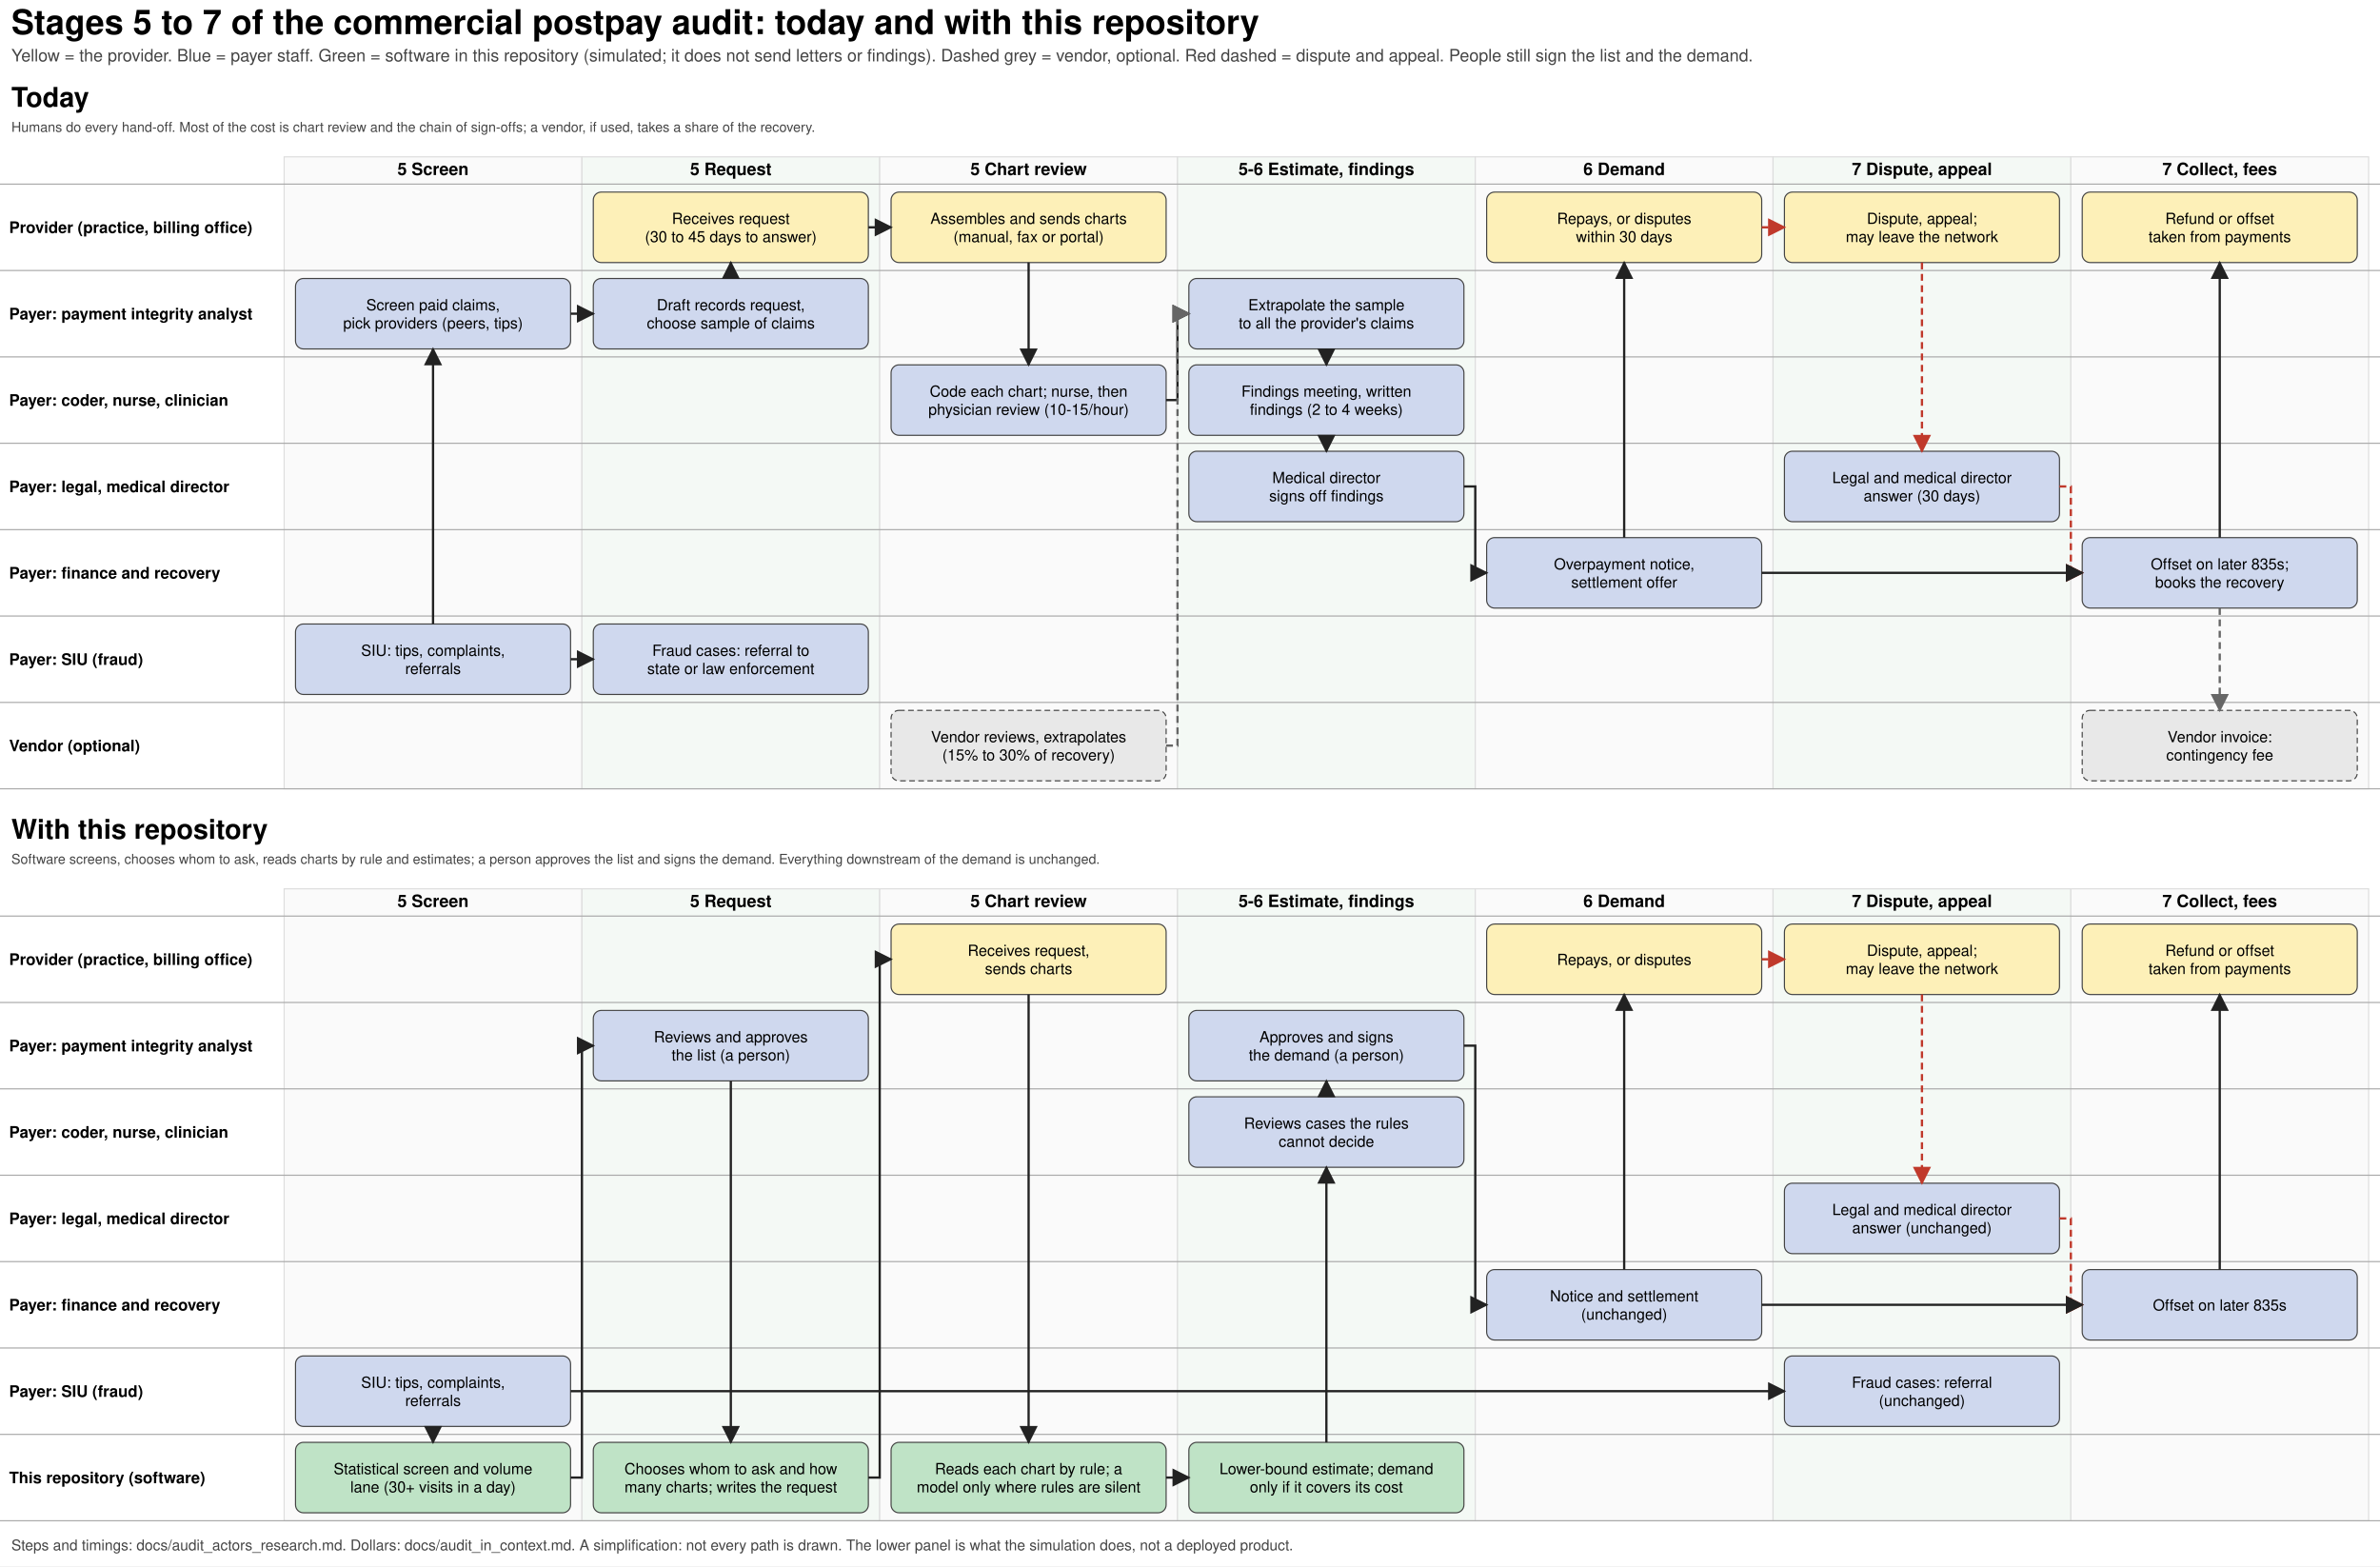
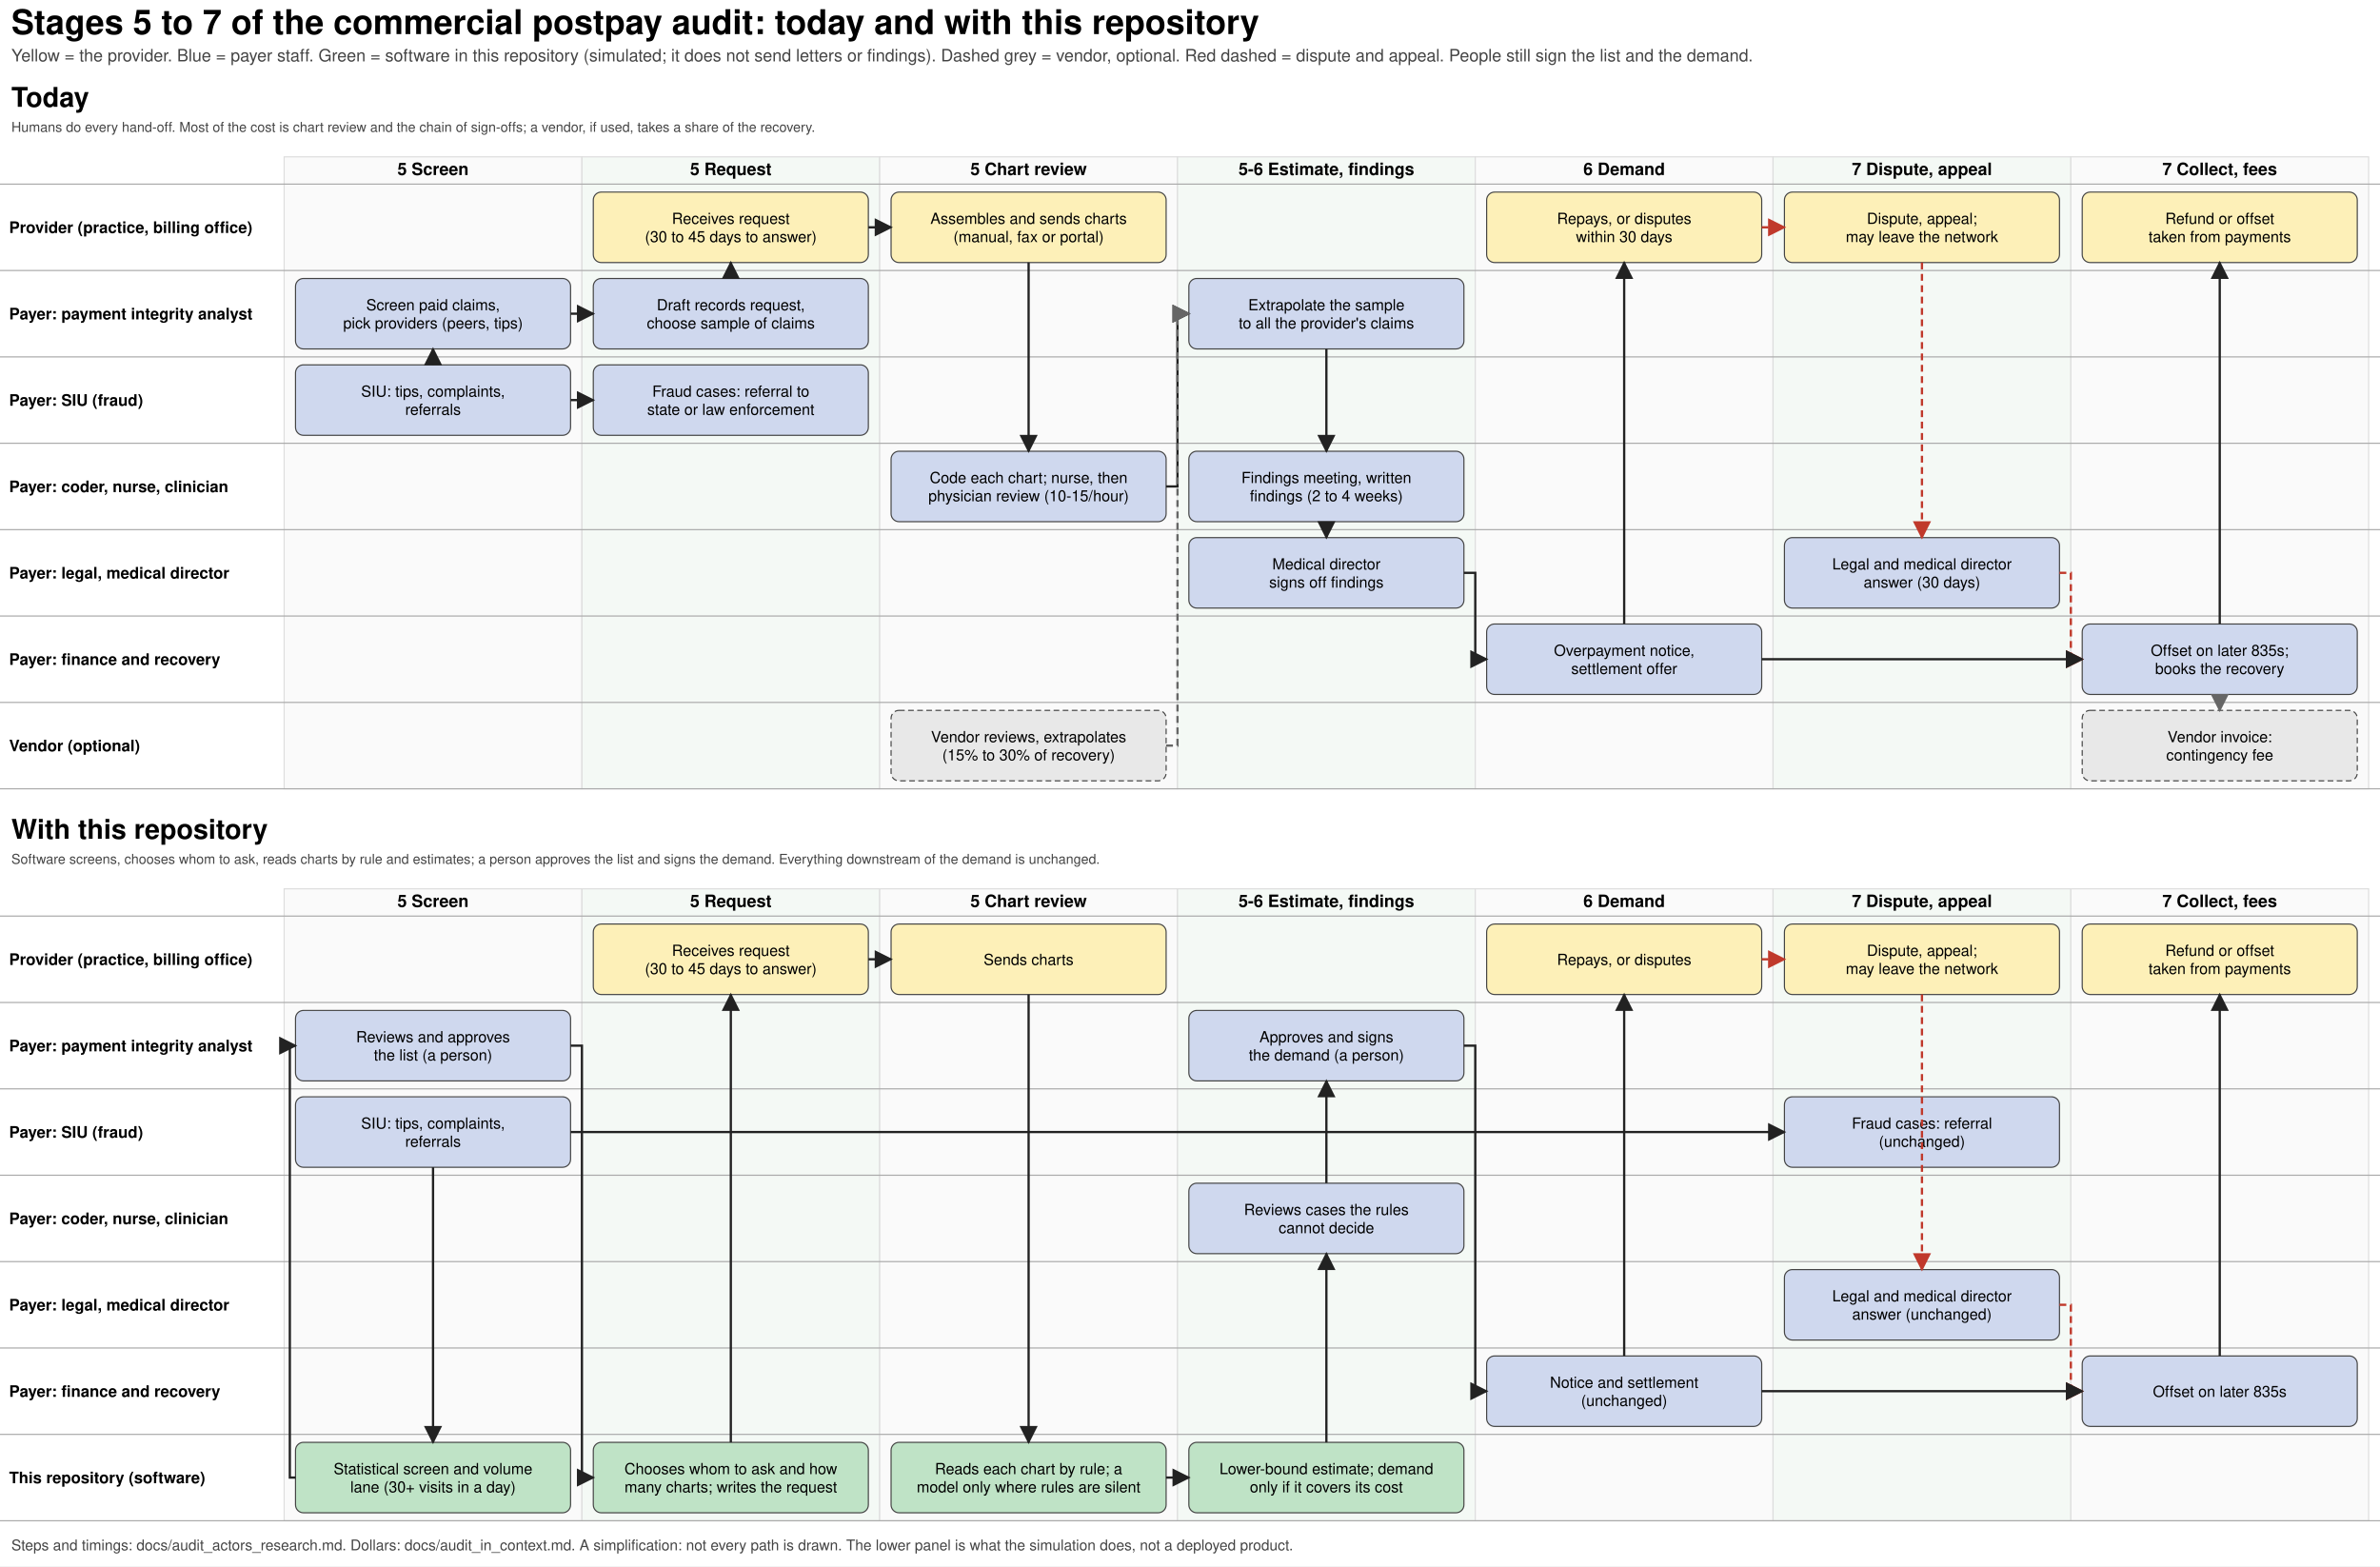
<svg xmlns="http://www.w3.org/2000/svg" viewBox="0 0 2094 1378" font-family="Helvetica,Arial,sans-serif">
  <defs>
    <marker id="ahmain" viewBox="0 0 10 10" refX="9" refY="5" markerWidth="8" markerHeight="8" orient="auto">
      <path d="M0,0 L10,5 L0,10 z" fill="#222" />
    </marker>
    <marker id="ahdash" viewBox="0 0 10 10" refX="9" refY="5" markerWidth="8" markerHeight="8" orient="auto">
      <path d="M0,0 L10,5 L0,10 z" fill="#666" />
    </marker>
    <marker id="ahred" viewBox="0 0 10 10" refX="9" refY="5" markerWidth="8" markerHeight="8" orient="auto">
      <path d="M0,0 L10,5 L0,10 z" fill="#c0392b" />
    </marker>
  </defs>
  <rect width="100%" height="100%" fill="#fff" />
  <text x="10" y="30" font-size="30" font-weight="bold">Stages 5 to 7 of the commercial postpay audit: today and with this repository</text>
  <text x="10" y="54" fill="#444" font-size="15">Yellow = the provider. Blue = payer staff. Green = software in this repository (simulated; it does not send letters or findings). Dashed grey = vendor, optional. Red dashed = dispute and appeal. People still sign the list and the demand.</text>
  <text x="10" y="94" font-size="24" font-weight="bold">Today</text>
  <text x="10" y="116" fill="#444">Humans do every hand-off. Most of the cost is chart review and the chain of sign-offs; a vendor, if used, takes a share of the recovery.</text>
  <rect x="250" y="138" width="262" height="556" fill="#fafafa" stroke="#ddd" />
  <text x="381.0" y="154" text-anchor="middle" font-weight="bold" font-size="15">5 Screen</text>
  <rect x="512" y="138" width="262" height="556" fill="#f4f9f5" stroke="#ddd" />
  <text x="643.0" y="154" text-anchor="middle" font-weight="bold" font-size="15">5 Request</text>
  <rect x="774" y="138" width="262" height="556" fill="#fafafa" stroke="#ddd" />
  <text x="905.0" y="154" text-anchor="middle" font-weight="bold" font-size="15">5 Chart review</text>
  <rect x="1036" y="138" width="262" height="556" fill="#f4f9f5" stroke="#ddd" />
  <text x="1167.0" y="154" text-anchor="middle" font-weight="bold" font-size="15">5-6 Estimate, findings</text>
  <rect x="1298" y="138" width="262" height="556" fill="#fafafa" stroke="#ddd" />
  <text x="1429.0" y="154" text-anchor="middle" font-weight="bold" font-size="15">6 Demand</text>
  <rect x="1560" y="138" width="262" height="556" fill="#f4f9f5" stroke="#ddd" />
  <text x="1691.0" y="154" text-anchor="middle" font-weight="bold" font-size="15">7 Dispute, appeal</text>
  <rect x="1822" y="138" width="262" height="556" fill="#fafafa" stroke="#ddd" />
  <text x="1953.0" y="154" text-anchor="middle" font-weight="bold" font-size="15">7 Collect, fees</text>
  <line x1="0" x2="2094" y1="162" y2="162" stroke="#aaa" />
  <text x="8" y="205.0" font-weight="bold" font-size="14">Provider (practice, billing office)</text>
  <line x1="0" x2="2094" y1="238" y2="238" stroke="#aaa" />
  <text x="8" y="281.0" font-weight="bold" font-size="14">Payer: payment integrity analyst</text>
  <line x1="0" x2="2094" y1="314" y2="314" stroke="#aaa" />
-   <text x="8" y="357.0" font-weight="bold" font-size="14">Payer: coder, nurse, clinician</text>
+   <text x="8" y="357.0" font-weight="bold" font-size="14">Payer: SIU (fraud)</text>
  <line x1="0" x2="2094" y1="390" y2="390" stroke="#aaa" />
-   <text x="8" y="433.0" font-weight="bold" font-size="14">Payer: legal, medical director</text>
+   <text x="8" y="433.0" font-weight="bold" font-size="14">Payer: coder, nurse, clinician</text>
  <line x1="0" x2="2094" y1="466" y2="466" stroke="#aaa" />
-   <text x="8" y="509.0" font-weight="bold" font-size="14">Payer: finance and recovery</text>
+   <text x="8" y="509.0" font-weight="bold" font-size="14">Payer: legal, medical director</text>
  <line x1="0" x2="2094" y1="542" y2="542" stroke="#aaa" />
-   <text x="8" y="585.0" font-weight="bold" font-size="14">Payer: SIU (fraud)</text>
+   <text x="8" y="585.0" font-weight="bold" font-size="14">Payer: finance and recovery</text>
  <line x1="0" x2="2094" y1="618" y2="618" stroke="#aaa" />
  <text x="8" y="661.0" font-weight="bold" font-size="14">Vendor (optional)</text>
  <line x1="0" x2="2094" y1="694" y2="694" stroke="#aaa" />
-   <rect x="260" y="549.0" width="242" height="62" rx="7" fill="#cfd8ee" stroke="#444" />
-   <text x="381.0" y="577.0" text-anchor="middle" font-size="13.5">SIU: tips, complaints,</text>
-   <text x="381.0" y="593.0" text-anchor="middle" font-size="13.5">referrals</text>
-   <rect x="522" y="549.0" width="242" height="62" rx="7" fill="#cfd8ee" stroke="#444" />
-   <text x="643.0" y="577.0" text-anchor="middle" font-size="13.5">Fraud cases: referral to</text>
-   <text x="643.0" y="593.0" text-anchor="middle" font-size="13.5">state or law enforcement</text>
+   <rect x="260" y="321.0" width="242" height="62" rx="7" fill="#cfd8ee" stroke="#444" />
+   <text x="381.0" y="349.0" text-anchor="middle" font-size="13.5">SIU: tips, complaints,</text>
+   <text x="381.0" y="365.0" text-anchor="middle" font-size="13.5">referrals</text>
+   <rect x="522" y="321.0" width="242" height="62" rx="7" fill="#cfd8ee" stroke="#444" />
+   <text x="643.0" y="349.0" text-anchor="middle" font-size="13.5">Fraud cases: referral to</text>
+   <text x="643.0" y="365.0" text-anchor="middle" font-size="13.5">state or law enforcement</text>
  <rect x="260" y="245.0" width="242" height="62" rx="7" fill="#cfd8ee" stroke="#444" />
  <text x="381.0" y="273.0" text-anchor="middle" font-size="13.5">Screen paid claims,</text>
  <text x="381.0" y="289.0" text-anchor="middle" font-size="13.5">pick providers (peers, tips)</text>
  <rect x="522" y="245.0" width="242" height="62" rx="7" fill="#cfd8ee" stroke="#444" />
  <text x="643.0" y="273.0" text-anchor="middle" font-size="13.5">Draft records request,</text>
  <text x="643.0" y="289.0" text-anchor="middle" font-size="13.5">choose sample of claims</text>
  <rect x="522" y="169.0" width="242" height="62" rx="7" fill="#fdf0b8" stroke="#444" />
  <text x="643.0" y="197.0" text-anchor="middle" font-size="13.5">Receives request</text>
  <text x="643.0" y="213.0" text-anchor="middle" font-size="13.5">(30 to 45 days to answer)</text>
  <rect x="784" y="169.0" width="242" height="62" rx="7" fill="#fdf0b8" stroke="#444" />
  <text x="905.0" y="197.0" text-anchor="middle" font-size="13.5">Assembles and sends charts</text>
  <text x="905.0" y="213.0" text-anchor="middle" font-size="13.5">(manual, fax or portal)</text>
-   <rect x="784" y="321.0" width="242" height="62" rx="7" fill="#cfd8ee" stroke="#444" />
-   <text x="905.0" y="349.0" text-anchor="middle" font-size="13.5">Code each chart; nurse, then</text>
-   <text x="905.0" y="365.0" text-anchor="middle" font-size="13.5">physician review (10-15/hour)</text>
+   <rect x="784" y="397.0" width="242" height="62" rx="7" fill="#cfd8ee" stroke="#444" />
+   <text x="905.0" y="425.0" text-anchor="middle" font-size="13.5">Code each chart; nurse, then</text>
+   <text x="905.0" y="441.0" text-anchor="middle" font-size="13.5">physician review (10-15/hour)</text>
  <rect x="784" y="625.0" width="242" height="62" rx="7" fill="#e8e8e8" stroke="#444" stroke-dasharray="5 3" />
  <text x="905.0" y="653.0" text-anchor="middle" font-size="13.5">Vendor reviews, extrapolates</text>
  <text x="905.0" y="669.0" text-anchor="middle" font-size="13.5">(15% to 30% of recovery)</text>
  <rect x="1046" y="245.0" width="242" height="62" rx="7" fill="#cfd8ee" stroke="#444" />
  <text x="1167.0" y="273.0" text-anchor="middle" font-size="13.5">Extrapolate the sample</text>
  <text x="1167.0" y="289.0" text-anchor="middle" font-size="13.5">to all the provider's claims</text>
-   <rect x="1046" y="321.0" width="242" height="62" rx="7" fill="#cfd8ee" stroke="#444" />
-   <text x="1167.0" y="349.0" text-anchor="middle" font-size="13.5">Findings meeting, written</text>
-   <text x="1167.0" y="365.0" text-anchor="middle" font-size="13.5">findings (2 to 4 weeks)</text>
  <rect x="1046" y="397.0" width="242" height="62" rx="7" fill="#cfd8ee" stroke="#444" />
-   <text x="1167.0" y="425.0" text-anchor="middle" font-size="13.5">Medical director</text>
-   <text x="1167.0" y="441.0" text-anchor="middle" font-size="13.5">signs off findings</text>
-   <rect x="1308" y="473.0" width="242" height="62" rx="7" fill="#cfd8ee" stroke="#444" />
-   <text x="1429.0" y="501.0" text-anchor="middle" font-size="13.5">Overpayment notice,</text>
-   <text x="1429.0" y="517.0" text-anchor="middle" font-size="13.5">settlement offer</text>
+   <text x="1167.0" y="425.0" text-anchor="middle" font-size="13.5">Findings meeting, written</text>
+   <text x="1167.0" y="441.0" text-anchor="middle" font-size="13.5">findings (2 to 4 weeks)</text>
+   <rect x="1046" y="473.0" width="242" height="62" rx="7" fill="#cfd8ee" stroke="#444" />
+   <text x="1167.0" y="501.0" text-anchor="middle" font-size="13.5">Medical director</text>
+   <text x="1167.0" y="517.0" text-anchor="middle" font-size="13.5">signs off findings</text>
+   <rect x="1308" y="549.0" width="242" height="62" rx="7" fill="#cfd8ee" stroke="#444" />
+   <text x="1429.0" y="577.0" text-anchor="middle" font-size="13.5">Overpayment notice,</text>
+   <text x="1429.0" y="593.0" text-anchor="middle" font-size="13.5">settlement offer</text>
  <rect x="1308" y="169.0" width="242" height="62" rx="7" fill="#fdf0b8" stroke="#444" />
  <text x="1429.0" y="197.0" text-anchor="middle" font-size="13.5">Repays, or disputes</text>
  <text x="1429.0" y="213.0" text-anchor="middle" font-size="13.5">within 30 days</text>
  <rect x="1570" y="169.0" width="242" height="62" rx="7" fill="#fdf0b8" stroke="#444" />
  <text x="1691.0" y="197.0" text-anchor="middle" font-size="13.5">Dispute, appeal;</text>
  <text x="1691.0" y="213.0" text-anchor="middle" font-size="13.5">may leave the network</text>
-   <rect x="1570" y="397.0" width="242" height="62" rx="7" fill="#cfd8ee" stroke="#444" />
-   <text x="1691.0" y="425.0" text-anchor="middle" font-size="13.5">Legal and medical director</text>
-   <text x="1691.0" y="441.0" text-anchor="middle" font-size="13.5">answer (30 days)</text>
-   <rect x="1832" y="473.0" width="242" height="62" rx="7" fill="#cfd8ee" stroke="#444" />
-   <text x="1953.0" y="501.0" text-anchor="middle" font-size="13.5">Offset on later 835s;</text>
-   <text x="1953.0" y="517.0" text-anchor="middle" font-size="13.5">books the recovery</text>
+   <rect x="1570" y="473.0" width="242" height="62" rx="7" fill="#cfd8ee" stroke="#444" />
+   <text x="1691.0" y="501.0" text-anchor="middle" font-size="13.5">Legal and medical director</text>
+   <text x="1691.0" y="517.0" text-anchor="middle" font-size="13.5">answer (30 days)</text>
+   <rect x="1832" y="549.0" width="242" height="62" rx="7" fill="#cfd8ee" stroke="#444" />
+   <text x="1953.0" y="577.0" text-anchor="middle" font-size="13.5">Offset on later 835s;</text>
+   <text x="1953.0" y="593.0" text-anchor="middle" font-size="13.5">books the recovery</text>
  <rect x="1832" y="169.0" width="242" height="62" rx="7" fill="#fdf0b8" stroke="#444" />
  <text x="1953.0" y="197.0" text-anchor="middle" font-size="13.5">Refund or offset</text>
  <text x="1953.0" y="213.0" text-anchor="middle" font-size="13.5">taken from payments</text>
  <rect x="1832" y="625.0" width="242" height="62" rx="7" fill="#e8e8e8" stroke="#444" stroke-dasharray="5 3" />
  <text x="1953.0" y="653.0" text-anchor="middle" font-size="13.5">Vendor invoice:</text>
  <text x="1953.0" y="669.0" text-anchor="middle" font-size="13.5">contingency fee</text>
-   <path d="M381.0,549.0 L381.0,307.0" fill="none" stroke="#222" stroke-width="2" marker-end="url(#ahmain)" />
-   <path d="M502,580.0 L512,580.0 L512,580.0 L522,580.0" fill="none" stroke="#222" stroke-width="2" marker-end="url(#ahmain)" />
+   <path d="M381.0,321.0 L381.0,307.0" fill="none" stroke="#222" stroke-width="2" marker-end="url(#ahmain)" />
+   <path d="M502,352.0 L512,352.0 L512,352.0 L522,352.0" fill="none" stroke="#222" stroke-width="2" marker-end="url(#ahmain)" />
  <path d="M502,276.0 L512,276.0 L512,276.0 L522,276.0" fill="none" stroke="#222" stroke-width="2" marker-end="url(#ahmain)" />
  <path d="M643.0,245.0 L643.0,231.0" fill="none" stroke="#222" stroke-width="2" marker-end="url(#ahmain)" />
  <path d="M764,200.0 L774,200.0 L774,200.0 L784,200.0" fill="none" stroke="#222" stroke-width="2" marker-end="url(#ahmain)" />
-   <path d="M905.0,231.0 L905.0,321.0" fill="none" stroke="#222" stroke-width="2" marker-end="url(#ahmain)" />
-   <path d="M1026,352.0 L1036,352.0 L1036,276.0 L1046,276.0" fill="none" stroke="#222" stroke-width="2" marker-end="url(#ahmain)" />
+   <path d="M905.0,231.0 L905.0,397.0" fill="none" stroke="#222" stroke-width="2" marker-end="url(#ahmain)" />
+   <path d="M1026,428.0 L1036,428.0 L1036,276.0 L1046,276.0" fill="none" stroke="#222" stroke-width="2" marker-end="url(#ahmain)" />
  <path d="M1026,656.0 L1036,656.0 L1036,276.0 L1046,276.0" fill="none" stroke="#666" stroke-width="2" stroke-dasharray="6 4" marker-end="url(#ahdash)" />
-   <path d="M1167.0,307.0 L1167.0,321.0" fill="none" stroke="#222" stroke-width="2" marker-end="url(#ahmain)" />
-   <path d="M1167.0,383.0 L1167.0,397.0" fill="none" stroke="#222" stroke-width="2" marker-end="url(#ahmain)" />
-   <path d="M1288,428.0 L1298,428.0 L1298,504.0 L1308,504.0" fill="none" stroke="#222" stroke-width="2" marker-end="url(#ahmain)" />
-   <path d="M1429.0,473.0 L1429.0,231.0" fill="none" stroke="#222" stroke-width="2" marker-end="url(#ahmain)" />
+   <path d="M1167.0,307.0 L1167.0,397.0" fill="none" stroke="#222" stroke-width="2" marker-end="url(#ahmain)" />
+   <path d="M1167.0,459.0 L1167.0,473.0" fill="none" stroke="#222" stroke-width="2" marker-end="url(#ahmain)" />
+   <path d="M1288,504.0 L1298,504.0 L1298,580.0 L1308,580.0" fill="none" stroke="#222" stroke-width="2" marker-end="url(#ahmain)" />
+   <path d="M1429.0,549.0 L1429.0,231.0" fill="none" stroke="#222" stroke-width="2" marker-end="url(#ahmain)" />
  <path d="M1550,200.0 L1560,200.0 L1560,200.0 L1570,200.0" fill="none" stroke="#c0392b" stroke-width="2" stroke-dasharray="6 4" marker-end="url(#ahred)" />
-   <path d="M1691.0,231.0 L1691.0,397.0" fill="none" stroke="#c0392b" stroke-width="2" stroke-dasharray="6 4" marker-end="url(#ahred)" />
-   <path d="M1812,428.0 L1822,428.0 L1822,504.0 L1832,504.0" fill="none" stroke="#c0392b" stroke-width="2" stroke-dasharray="6 4" marker-end="url(#ahred)" />
-   <path d="M1550,504.0 L1822,504.0 L1822,504.0 L1832,504.0" fill="none" stroke="#222" stroke-width="2" marker-end="url(#ahmain)" />
-   <path d="M1953.0,473.0 L1953.0,231.0" fill="none" stroke="#222" stroke-width="2" marker-end="url(#ahmain)" />
-   <path d="M1953.0,535.0 L1953.0,625.0" fill="none" stroke="#666" stroke-width="2" stroke-dasharray="6 4" marker-end="url(#ahdash)" />
+   <path d="M1691.0,231.0 L1691.0,473.0" fill="none" stroke="#c0392b" stroke-width="2" stroke-dasharray="6 4" marker-end="url(#ahred)" />
+   <path d="M1812,504.0 L1822,504.0 L1822,580.0 L1832,580.0" fill="none" stroke="#c0392b" stroke-width="2" stroke-dasharray="6 4" marker-end="url(#ahred)" />
+   <path d="M1550,580.0 L1822,580.0 L1822,580.0 L1832,580.0" fill="none" stroke="#222" stroke-width="2" marker-end="url(#ahmain)" />
+   <path d="M1953.0,549.0 L1953.0,231.0" fill="none" stroke="#222" stroke-width="2" marker-end="url(#ahmain)" />
+   <path d="M1953.0,611.0 L1953.0,625.0" fill="none" stroke="#666" stroke-width="2" stroke-dasharray="6 4" marker-end="url(#ahdash)" />
  <text x="10" y="738" font-size="24" font-weight="bold">With this repository</text>
  <text x="10" y="760" fill="#444">Software screens, chooses whom to ask, reads charts by rule and estimates; a person approves the list and signs the demand. Everything downstream of the demand is unchanged.</text>
  <rect x="250" y="782" width="262" height="556" fill="#fafafa" stroke="#ddd" />
  <text x="381.0" y="798" text-anchor="middle" font-weight="bold" font-size="15">5 Screen</text>
  <rect x="512" y="782" width="262" height="556" fill="#f4f9f5" stroke="#ddd" />
  <text x="643.0" y="798" text-anchor="middle" font-weight="bold" font-size="15">5 Request</text>
  <rect x="774" y="782" width="262" height="556" fill="#fafafa" stroke="#ddd" />
  <text x="905.0" y="798" text-anchor="middle" font-weight="bold" font-size="15">5 Chart review</text>
  <rect x="1036" y="782" width="262" height="556" fill="#f4f9f5" stroke="#ddd" />
  <text x="1167.0" y="798" text-anchor="middle" font-weight="bold" font-size="15">5-6 Estimate, findings</text>
  <rect x="1298" y="782" width="262" height="556" fill="#fafafa" stroke="#ddd" />
  <text x="1429.0" y="798" text-anchor="middle" font-weight="bold" font-size="15">6 Demand</text>
  <rect x="1560" y="782" width="262" height="556" fill="#f4f9f5" stroke="#ddd" />
  <text x="1691.0" y="798" text-anchor="middle" font-weight="bold" font-size="15">7 Dispute, appeal</text>
  <rect x="1822" y="782" width="262" height="556" fill="#fafafa" stroke="#ddd" />
  <text x="1953.0" y="798" text-anchor="middle" font-weight="bold" font-size="15">7 Collect, fees</text>
  <line x1="0" x2="2094" y1="806" y2="806" stroke="#aaa" />
  <text x="8" y="849.0" font-weight="bold" font-size="14">Provider (practice, billing office)</text>
  <line x1="0" x2="2094" y1="882" y2="882" stroke="#aaa" />
  <text x="8" y="925.0" font-weight="bold" font-size="14">Payer: payment integrity analyst</text>
  <line x1="0" x2="2094" y1="958" y2="958" stroke="#aaa" />
-   <text x="8" y="1001.0" font-weight="bold" font-size="14">Payer: coder, nurse, clinician</text>
+   <text x="8" y="1001.0" font-weight="bold" font-size="14">Payer: SIU (fraud)</text>
  <line x1="0" x2="2094" y1="1034" y2="1034" stroke="#aaa" />
-   <text x="8" y="1077.0" font-weight="bold" font-size="14">Payer: legal, medical director</text>
+   <text x="8" y="1077.0" font-weight="bold" font-size="14">Payer: coder, nurse, clinician</text>
  <line x1="0" x2="2094" y1="1110" y2="1110" stroke="#aaa" />
-   <text x="8" y="1153.0" font-weight="bold" font-size="14">Payer: finance and recovery</text>
+   <text x="8" y="1153.0" font-weight="bold" font-size="14">Payer: legal, medical director</text>
  <line x1="0" x2="2094" y1="1186" y2="1186" stroke="#aaa" />
-   <text x="8" y="1229.0" font-weight="bold" font-size="14">Payer: SIU (fraud)</text>
+   <text x="8" y="1229.0" font-weight="bold" font-size="14">Payer: finance and recovery</text>
  <line x1="0" x2="2094" y1="1262" y2="1262" stroke="#aaa" />
  <text x="8" y="1305.0" font-weight="bold" font-size="14">This repository (software)</text>
  <line x1="0" x2="2094" y1="1338" y2="1338" stroke="#aaa" />
-   <rect x="260" y="1193.0" width="242" height="62" rx="7" fill="#cfd8ee" stroke="#444" />
-   <text x="381.0" y="1221.0" text-anchor="middle" font-size="13.5">SIU: tips, complaints,</text>
-   <text x="381.0" y="1237.0" text-anchor="middle" font-size="13.5">referrals</text>
-   <rect x="1570" y="1193.0" width="242" height="62" rx="7" fill="#cfd8ee" stroke="#444" />
-   <text x="1691.0" y="1221.0" text-anchor="middle" font-size="13.5">Fraud cases: referral</text>
-   <text x="1691.0" y="1237.0" text-anchor="middle" font-size="13.5">(unchanged)</text>
+   <rect x="260" y="965.0" width="242" height="62" rx="7" fill="#cfd8ee" stroke="#444" />
+   <text x="381.0" y="993.0" text-anchor="middle" font-size="13.5">SIU: tips, complaints,</text>
+   <text x="381.0" y="1009.0" text-anchor="middle" font-size="13.5">referrals</text>
+   <rect x="1570" y="965.0" width="242" height="62" rx="7" fill="#cfd8ee" stroke="#444" />
+   <text x="1691.0" y="993.0" text-anchor="middle" font-size="13.5">Fraud cases: referral</text>
+   <text x="1691.0" y="1009.0" text-anchor="middle" font-size="13.5">(unchanged)</text>
  <rect x="260" y="1269.0" width="242" height="62" rx="7" fill="#bfe3c6" stroke="#444" />
  <text x="381.0" y="1297.0" text-anchor="middle" font-size="13.5">Statistical screen and volume</text>
  <text x="381.0" y="1313.0" text-anchor="middle" font-size="13.5">lane (30+ visits in a day)</text>
-   <rect x="522" y="889.0" width="242" height="62" rx="7" fill="#cfd8ee" stroke="#444" />
-   <text x="643.0" y="917.0" text-anchor="middle" font-size="13.5">Reviews and approves</text>
-   <text x="643.0" y="933.0" text-anchor="middle" font-size="13.5">the list (a person)</text>
+   <rect x="260" y="889.0" width="242" height="62" rx="7" fill="#cfd8ee" stroke="#444" />
+   <text x="381.0" y="917.0" text-anchor="middle" font-size="13.5">Reviews and approves</text>
+   <text x="381.0" y="933.0" text-anchor="middle" font-size="13.5">the list (a person)</text>
  <rect x="522" y="1269.0" width="242" height="62" rx="7" fill="#bfe3c6" stroke="#444" />
  <text x="643.0" y="1297.0" text-anchor="middle" font-size="13.5">Chooses whom to ask and how</text>
  <text x="643.0" y="1313.0" text-anchor="middle" font-size="13.5">many charts; writes the request</text>
+   <rect x="522" y="813.0" width="242" height="62" rx="7" fill="#fdf0b8" stroke="#444" />
+   <text x="643.0" y="841.0" text-anchor="middle" font-size="13.5">Receives request</text>
+   <text x="643.0" y="857.0" text-anchor="middle" font-size="13.5">(30 to 45 days to answer)</text>
  <rect x="784" y="813.0" width="242" height="62" rx="7" fill="#fdf0b8" stroke="#444" />
-   <text x="905.0" y="841.0" text-anchor="middle" font-size="13.5">Receives request,</text>
-   <text x="905.0" y="857.0" text-anchor="middle" font-size="13.5">sends charts</text>
+   <text x="905.0" y="849.0" text-anchor="middle" font-size="13.5">Sends charts</text>
  <rect x="784" y="1269.0" width="242" height="62" rx="7" fill="#bfe3c6" stroke="#444" />
  <text x="905.0" y="1297.0" text-anchor="middle" font-size="13.5">Reads each chart by rule; a</text>
  <text x="905.0" y="1313.0" text-anchor="middle" font-size="13.5">model only where rules are silent</text>
  <rect x="1046" y="1269.0" width="242" height="62" rx="7" fill="#bfe3c6" stroke="#444" />
  <text x="1167.0" y="1297.0" text-anchor="middle" font-size="13.5">Lower-bound estimate; demand</text>
  <text x="1167.0" y="1313.0" text-anchor="middle" font-size="13.5">only if it covers its cost</text>
-   <rect x="1046" y="965.0" width="242" height="62" rx="7" fill="#cfd8ee" stroke="#444" />
-   <text x="1167.0" y="993.0" text-anchor="middle" font-size="13.5">Reviews cases the rules</text>
-   <text x="1167.0" y="1009.0" text-anchor="middle" font-size="13.5">cannot decide</text>
+   <rect x="1046" y="1041.0" width="242" height="62" rx="7" fill="#cfd8ee" stroke="#444" />
+   <text x="1167.0" y="1069.0" text-anchor="middle" font-size="13.5">Reviews cases the rules</text>
+   <text x="1167.0" y="1085.0" text-anchor="middle" font-size="13.5">cannot decide</text>
  <rect x="1046" y="889.0" width="242" height="62" rx="7" fill="#cfd8ee" stroke="#444" />
  <text x="1167.0" y="917.0" text-anchor="middle" font-size="13.5">Approves and signs</text>
  <text x="1167.0" y="933.0" text-anchor="middle" font-size="13.5">the demand (a person)</text>
-   <rect x="1308" y="1117.0" width="242" height="62" rx="7" fill="#cfd8ee" stroke="#444" />
-   <text x="1429.0" y="1145.0" text-anchor="middle" font-size="13.5">Notice and settlement</text>
-   <text x="1429.0" y="1161.0" text-anchor="middle" font-size="13.5">(unchanged)</text>
+   <rect x="1308" y="1193.0" width="242" height="62" rx="7" fill="#cfd8ee" stroke="#444" />
+   <text x="1429.0" y="1221.0" text-anchor="middle" font-size="13.5">Notice and settlement</text>
+   <text x="1429.0" y="1237.0" text-anchor="middle" font-size="13.5">(unchanged)</text>
  <rect x="1308" y="813.0" width="242" height="62" rx="7" fill="#fdf0b8" stroke="#444" />
  <text x="1429.0" y="849.0" text-anchor="middle" font-size="13.5">Repays, or disputes</text>
  <rect x="1570" y="813.0" width="242" height="62" rx="7" fill="#fdf0b8" stroke="#444" />
  <text x="1691.0" y="841.0" text-anchor="middle" font-size="13.5">Dispute, appeal;</text>
  <text x="1691.0" y="857.0" text-anchor="middle" font-size="13.5">may leave the network</text>
-   <rect x="1570" y="1041.0" width="242" height="62" rx="7" fill="#cfd8ee" stroke="#444" />
-   <text x="1691.0" y="1069.0" text-anchor="middle" font-size="13.5">Legal and medical director</text>
-   <text x="1691.0" y="1085.0" text-anchor="middle" font-size="13.5">answer (unchanged)</text>
-   <rect x="1832" y="1117.0" width="242" height="62" rx="7" fill="#cfd8ee" stroke="#444" />
-   <text x="1953.0" y="1153.0" text-anchor="middle" font-size="13.5">Offset on later 835s</text>
+   <rect x="1570" y="1117.0" width="242" height="62" rx="7" fill="#cfd8ee" stroke="#444" />
+   <text x="1691.0" y="1145.0" text-anchor="middle" font-size="13.5">Legal and medical director</text>
+   <text x="1691.0" y="1161.0" text-anchor="middle" font-size="13.5">answer (unchanged)</text>
+   <rect x="1832" y="1193.0" width="242" height="62" rx="7" fill="#cfd8ee" stroke="#444" />
+   <text x="1953.0" y="1229.0" text-anchor="middle" font-size="13.5">Offset on later 835s</text>
  <rect x="1832" y="813.0" width="242" height="62" rx="7" fill="#fdf0b8" stroke="#444" />
  <text x="1953.0" y="841.0" text-anchor="middle" font-size="13.5">Refund or offset</text>
  <text x="1953.0" y="857.0" text-anchor="middle" font-size="13.5">taken from payments</text>
-   <path d="M381.0,1255.0 L381.0,1269.0" fill="none" stroke="#222" stroke-width="2" marker-end="url(#ahmain)" />
-   <path d="M502,1224.0 L1560,1224.0 L1560,1224.0 L1570,1224.0" fill="none" stroke="#222" stroke-width="2" marker-end="url(#ahmain)" />
-   <path d="M502,1300.0 L512,1300.0 L512,920.0 L522,920.0" fill="none" stroke="#222" stroke-width="2" marker-end="url(#ahmain)" />
-   <path d="M643.0,951.0 L643.0,1269.0" fill="none" stroke="#222" stroke-width="2" marker-end="url(#ahmain)" />
-   <path d="M764,1300.0 L774,1300.0 L774,844.0 L784,844.0" fill="none" stroke="#222" stroke-width="2" marker-end="url(#ahmain)" />
+   <path d="M381.0,1027.0 L381.0,1269.0" fill="none" stroke="#222" stroke-width="2" marker-end="url(#ahmain)" />
+   <path d="M502,996.0 L1560,996.0 L1560,996.0 L1570,996.0" fill="none" stroke="#222" stroke-width="2" marker-end="url(#ahmain)" />
+   <path d="M260,1300.0 L255,1300.0 L255,920.0 L260,920.0" fill="none" stroke="#222" stroke-width="2" marker-end="url(#ahmain)" />
+   <path d="M502,920.0 L512,920.0 L512,1300.0 L522,1300.0" fill="none" stroke="#222" stroke-width="2" marker-end="url(#ahmain)" />
+   <path d="M643.0,1269.0 L643.0,875.0" fill="none" stroke="#222" stroke-width="2" marker-end="url(#ahmain)" />
+   <path d="M764,844.0 L774,844.0 L774,844.0 L784,844.0" fill="none" stroke="#222" stroke-width="2" marker-end="url(#ahmain)" />
  <path d="M905.0,875.0 L905.0,1269.0" fill="none" stroke="#222" stroke-width="2" marker-end="url(#ahmain)" />
  <path d="M1026,1300.0 L1036,1300.0 L1036,1300.0 L1046,1300.0" fill="none" stroke="#222" stroke-width="2" marker-end="url(#ahmain)" />
-   <path d="M1167.0,1269.0 L1167.0,1027.0" fill="none" stroke="#222" stroke-width="2" marker-end="url(#ahmain)" />
-   <path d="M1167.0,965.0 L1167.0,951.0" fill="none" stroke="#222" stroke-width="2" marker-end="url(#ahmain)" />
-   <path d="M1288,920.0 L1298,920.0 L1298,1148.0 L1308,1148.0" fill="none" stroke="#222" stroke-width="2" marker-end="url(#ahmain)" />
-   <path d="M1429.0,1117.0 L1429.0,875.0" fill="none" stroke="#222" stroke-width="2" marker-end="url(#ahmain)" />
+   <path d="M1167.0,1269.0 L1167.0,1103.0" fill="none" stroke="#222" stroke-width="2" marker-end="url(#ahmain)" />
+   <path d="M1167.0,1041.0 L1167.0,951.0" fill="none" stroke="#222" stroke-width="2" marker-end="url(#ahmain)" />
+   <path d="M1288,920.0 L1298,920.0 L1298,1224.0 L1308,1224.0" fill="none" stroke="#222" stroke-width="2" marker-end="url(#ahmain)" />
+   <path d="M1429.0,1193.0 L1429.0,875.0" fill="none" stroke="#222" stroke-width="2" marker-end="url(#ahmain)" />
  <path d="M1550,844.0 L1560,844.0 L1560,844.0 L1570,844.0" fill="none" stroke="#c0392b" stroke-width="2" stroke-dasharray="6 4" marker-end="url(#ahred)" />
-   <path d="M1691.0,875.0 L1691.0,1041.0" fill="none" stroke="#c0392b" stroke-width="2" stroke-dasharray="6 4" marker-end="url(#ahred)" />
-   <path d="M1812,1072.0 L1822,1072.0 L1822,1148.0 L1832,1148.0" fill="none" stroke="#c0392b" stroke-width="2" stroke-dasharray="6 4" marker-end="url(#ahred)" />
-   <path d="M1550,1148.0 L1822,1148.0 L1822,1148.0 L1832,1148.0" fill="none" stroke="#222" stroke-width="2" marker-end="url(#ahmain)" />
-   <path d="M1953.0,1117.0 L1953.0,875.0" fill="none" stroke="#222" stroke-width="2" marker-end="url(#ahmain)" />
+   <path d="M1691.0,875.0 L1691.0,1117.0" fill="none" stroke="#c0392b" stroke-width="2" stroke-dasharray="6 4" marker-end="url(#ahred)" />
+   <path d="M1812,1148.0 L1822,1148.0 L1822,1224.0 L1832,1224.0" fill="none" stroke="#c0392b" stroke-width="2" stroke-dasharray="6 4" marker-end="url(#ahred)" />
+   <path d="M1550,1224.0 L1822,1224.0 L1822,1224.0 L1832,1224.0" fill="none" stroke="#222" stroke-width="2" marker-end="url(#ahmain)" />
+   <path d="M1953.0,1193.0 L1953.0,875.0" fill="none" stroke="#222" stroke-width="2" marker-end="url(#ahmain)" />
  <text x="10" y="1364" fill="#444" font-size="13">Steps and timings: docs/audit_actors_research.md. Dollars: docs/audit_in_context.md. A simplification: not every path is drawn. The lower panel is what the simulation does, not a deployed product.</text>
</svg>
